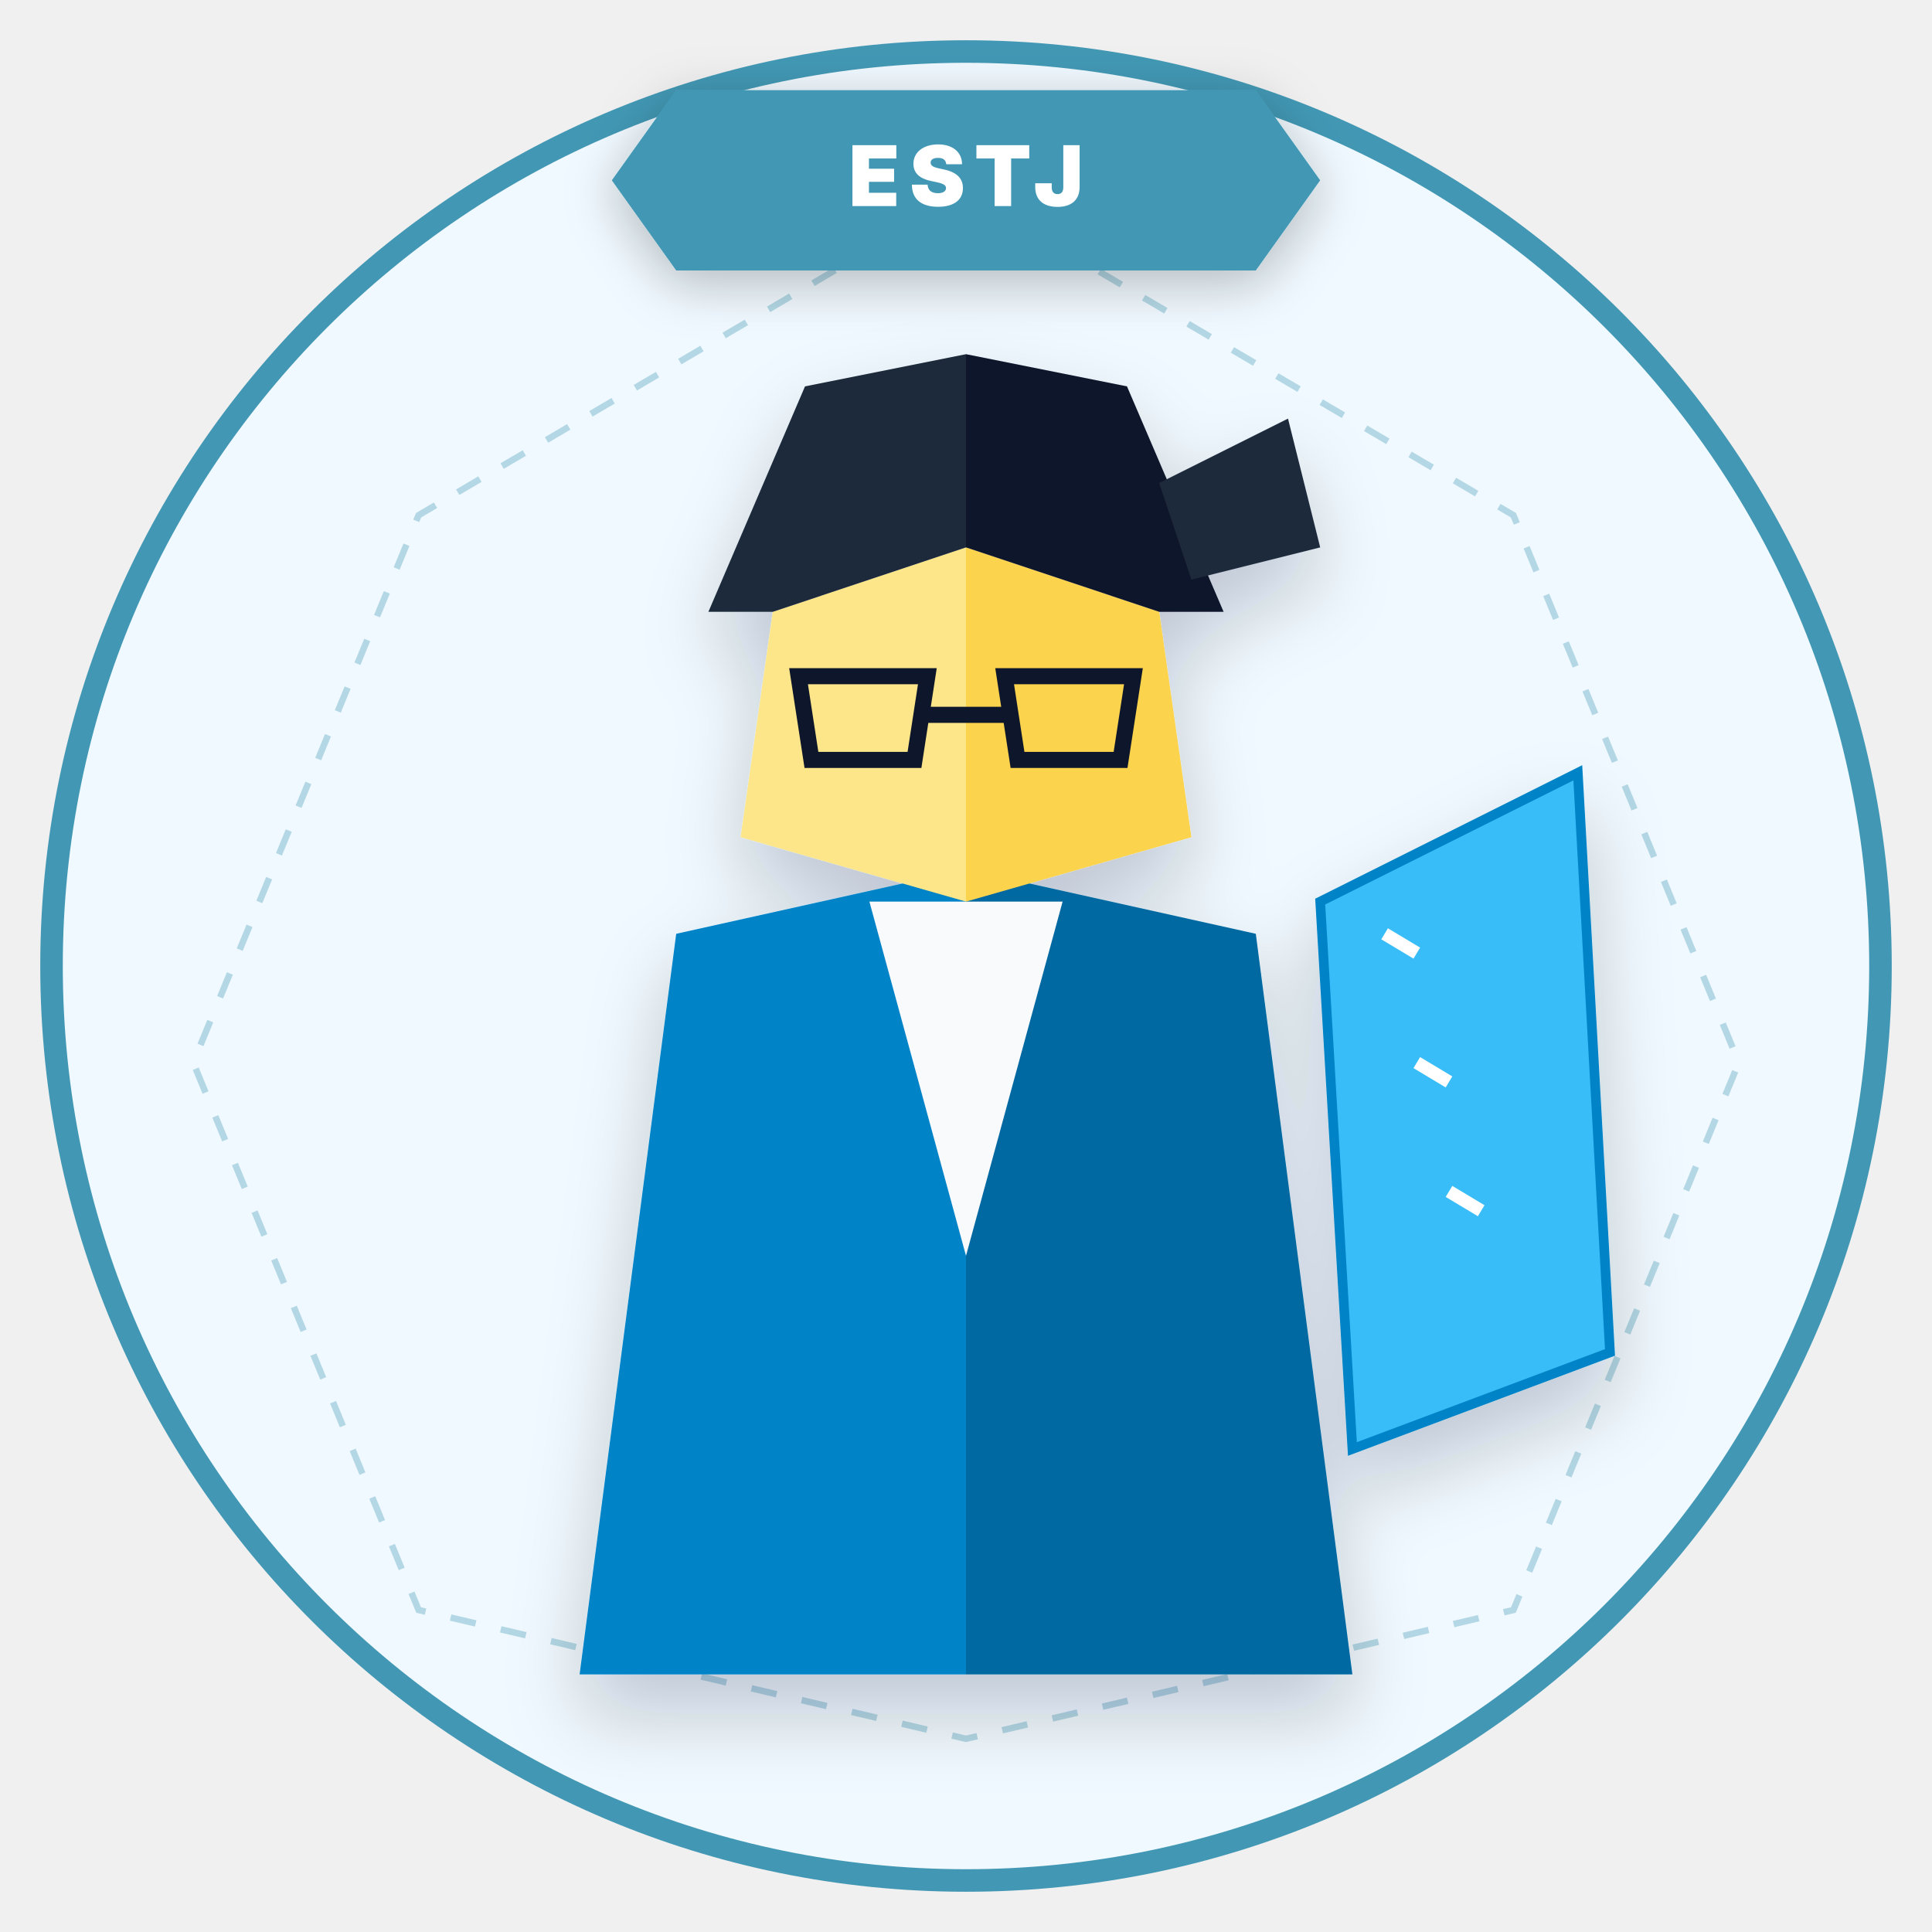
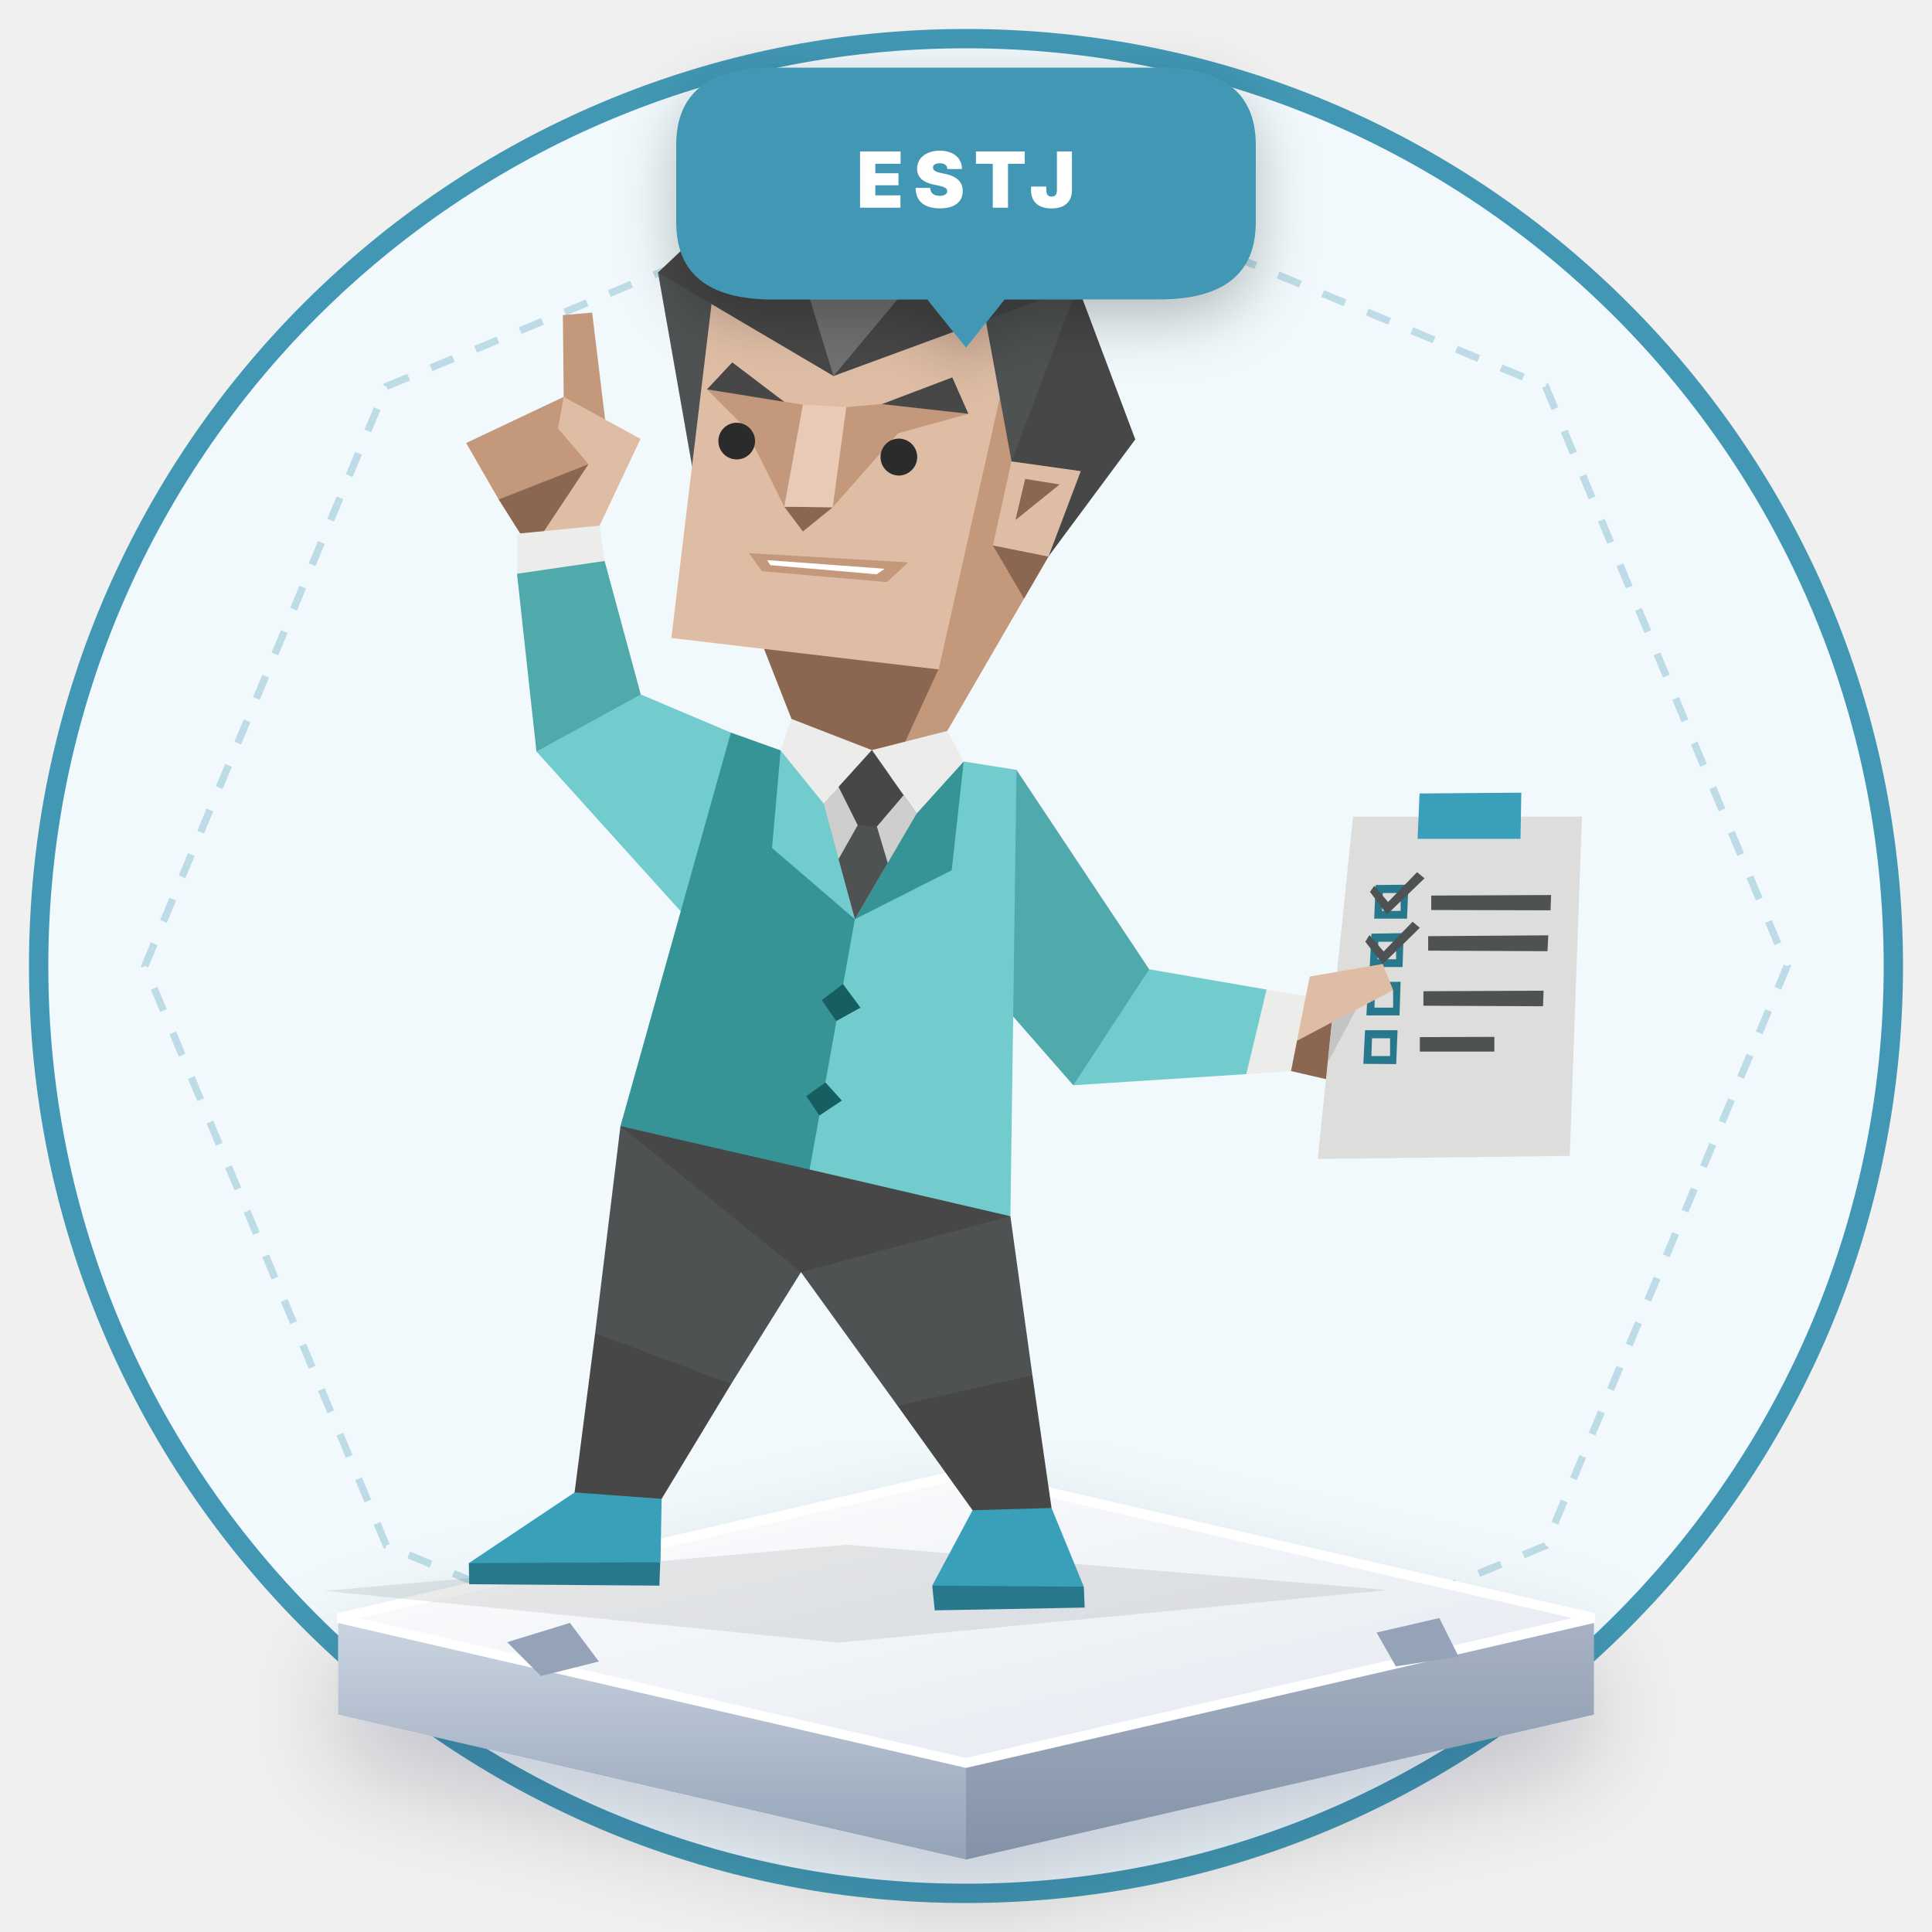
- <svg xmlns="http://www.w3.org/2000/svg" viewBox="0 0 300 300" width="100%" height="100%">
+ <svg xmlns="http://www.w3.org/2000/svg" viewBox="0 0 400 400" width="100%" height="100%">
  <defs>
-     <filter id="facetShadow_estj" x="-20%" y="-20%" width="140%" height="140%">
-       <feDropShadow dx="0" dy="6" stdDeviation="6" flood-color="#0f172a" flood-opacity="0.2" />
+     <style>
+       .cls-1{fill:#72cbcc;}.cls-2{fill:#50a9aa;}.cls-12,.cls-3{fill:#2b2b2b;}.cls-3{opacity:0.1;}.cls-4{fill:#27788c;}.cls-5{fill:#3aa0ba;}.cls-6{fill:#4f5253;}.cls-7{fill:#474747;}.cls-8{fill:#c3987b;}.cls-9{fill:#8b6651;}.cls-10{fill:#dfbda5;}.cls-11{fill:#6f7173;}.cls-13{fill:#e8cab6;}.cls-14{fill:#fff;}.cls-15{fill:#369496;}.cls-16{fill:#ececeb;}.cls-17{fill:#cececd;}.cls-18{fill:#165e60;}.cls-19{fill:#dddddc;}.cls-20{fill:#c4c4c4;}
+     </style>
+     <linearGradient id="pedestalTop_estj" x1="0" y1="0" x2="1" y2="1">
+       <stop offset="0%" stop-color="#ffffff" />
+       <stop offset="100%" stop-color="#e2e8f0" />
+     </linearGradient>
+     <linearGradient id="pedestalSide_estj" x1="0" y1="0" x2="0" y2="1">
+       <stop offset="0%" stop-color="#cbd5e1" />
+       <stop offset="100%" stop-color="#94a3b8" />
+     </linearGradient>
+     <filter id="shadow_estj" x="-20%" y="-20%" width="140%" height="140%">
+       <feDropShadow dx="0" dy="10" stdDeviation="10" flood-color="#0f172a" flood-opacity="0.18" />
    </filter>
  </defs>
-   <circle cx="150" cy="150" r="142" fill="#f0f9ff" stroke="#4298b4" stroke-width="3.5" />
-   <polygon points="150,30 235,80 270,165 235,250 150,270 65,250 30,165 65,80" fill="none" stroke="#4298b4" stroke-width="1" stroke-dasharray="4,4" opacity="0.35" />
-   <g filter="url(#facetShadow_estj)">
-     <polygon points="105,145 150,135 150,260 90,260" fill="#0284c7" />
-     <polygon points="150,135 195,145 210,260 150,260" fill="#0369a1" />
-     <polygon points="135,140 165,140 150,195" fill="#f8fafc" />
-     <polygon points="120,95 150,85 150,140 115,130" fill="#fde68a" />
-     <polygon points="150,85 180,95 185,130 150,140" fill="#fcd34d" />
-     <polygon points="110,95 125,60 150,55 150,85 120,95" fill="#1e293b" />
-     <polygon points="150,55 175,60 190,95 180,95 150,85" fill="#0f172a" />
-     <polygon points="180,75 200,65 205,85 185,90" fill="#1e293b" />
-     <polygon points="124,105 144,105 142,118 126,118" fill="none" stroke="#0f172a" stroke-width="2.5" />
-     <polygon points="156,105 176,105 174,118 158,118" fill="none" stroke="#0f172a" stroke-width="2.5" />
-     <line x1="144" y1="111" x2="156" y2="111" stroke="#0f172a" stroke-width="2.5" />
-     <polygon points="205,140 245,120 250,210 210,225" fill="#38bdf8" stroke="#0284c7" stroke-width="1.5" />
-     <line x1="215" y1="145" x2="220" y2="148" stroke="#ffffff" stroke-width="2" />
-     <line x1="220" y1="165" x2="225" y2="168" stroke="#ffffff" stroke-width="2" />
-     <line x1="225" y1="185" x2="230" y2="188" stroke="#ffffff" stroke-width="2" />
+   <circle cx="200" cy="200" r="192" fill="#f1f9fc" stroke="#4298b4" stroke-width="4" />
+   <polygon points="200,30 320,80 370,200 320,320 200,370 80,320 30,200 80,80" fill="none" stroke="#4298b4" stroke-width="1.5" stroke-dasharray="5,5" opacity="0.3" />
+   <g filter="url(#shadow_estj)">
+     <polygon points="70,335 200,365 330,335 330,355 200,385 70,355" fill="url(#pedestalSide_estj)" />
+     <polygon points="200,365 330,335 330,355 200,385" fill="#64748b" opacity="0.35" />
+     <polygon points="200,305 330,335 200,365 70,335" fill="url(#pedestalTop_estj)" stroke="#ffffff" stroke-width="2" />
+     <polygon points="105,340 118,336 124,344 112,347" fill="#94a3b8" />
+     <polygon points="285,338 298,335 302,343 289,345" fill="#94a3b8" />
+   </g>
+   <g transform="translate(40, 20) scale(0.8)">
+     <polygon class="cls-1" points="272.53 252.98 227.76 255.86 227.54 252.48 244.82 227.07 247.41 225.85 277.79 231.1 280.16 233.91 275.77 251.18 272.53 252.98" />
+     <polygon class="cls-2" points="227.76 255.86 212.21 238.08 209.91 233.04 209.98 179.78 213.07 174.24 247.41 225.85 227.76 255.86" />
+     <polygon class="cls-3" points="167.01 400.11 309.1 386.51 169.17 374.77 33.91 386.72 167.01 400.11" />
+     <polygon class="cls-4" points="221.28 376.36 191.26 385.36 191.91 391.76 230.71 391.04 230.49 385.64 221.28 376.36" />
+     <polygon class="cls-4" points="89.12 373.91 71.34 379.53 71.42 385 120.65 385.36 120.87 379.31 89.12 373.91" />
+     <polygon class="cls-5" points="71.34 379.53 98.7 361.24 99.34 360.09 119.57 355.77 121.23 362.9 120.94 379.31 71.34 379.53" />
+     <polygon class="cls-5" points="191.26 385.36 201.7 365.85 206.96 350.44 221.14 364.77 222.14 365.27 230.49 385.64 191.26 385.36" />
+     <polygon class="cls-6" points="110.57 266.44 104.02 320 117.7 338.06 139.22 333.17 157.29 304.23 173.05 276.23 113.09 263.64 110.57 266.44" />
+     <polygon class="cls-7" points="104.02 320 98.7 361.24 121.23 362.9 139.22 333.17 104.02 320" />
+     <polygon class="cls-6" points="217.18 330.87 211.49 289.76 209.91 286.89 174.28 277.67 171.97 280.62 167.44 282.06 154.84 299.7 157.29 304.23 182.27 338.79 198.03 347.35 217.18 330.87" />
+     <polygon class="cls-7" points="222.14 365.27 217.18 330.87 182.27 338.79 201.7 365.85 222.14 365.27" />
+     <polygon class="cls-7" points="126.7 252.55 110.57 266.44 157.29 304.23 211.49 289.76 126.7 252.55" />
+     <polygon class="cls-1" points="126.12 210.8 88.83 169.48 95.31 144.58 112.59 153.36 139.15 164.59 140.09 172.15 144.04 196.12 126.12 210.8" />
+     <polygon class="cls-8" points="191.41 170.71 195.15 164.16 227.62 108.23 214.01 54.39 207.6 71.3 189.75 149.62 182.27 166.68 179.82 176.68 191.41 170.71" />
+     <polygon class="cls-9" points="157.94 172.72 154.84 161.06 147.72 142.92 150.67 141.34 190.33 146.09 192.85 148.25 179.82 176.68 157.94 172.72" />
+     <polygon class="cls-6" points="129.94 100.38 120.29 45.53 124.18 45.17 134.69 49.13 135.91 52.88 129.94 100.38" />
+     <polygon class="cls-10" points="134.69 49.13 123.75 140.12 192.92 148.25 214.08 54.39 134.69 49.13" />
+     <polygon class="cls-9" points="215.02 129.9 221.35 119.03 206.96 116.15 215.02 129.9" />
+     <polygon class="cls-7" points="165.71 72.31 120.29 45.53 149.08 18.25 152.68 17.46 166.79 67.34 200.62 25.95 205.09 25.16 228.91 49.06 227.33 50.64 207.39 58.78 205.09 57.84 165.71 72.31" />
+     <polygon class="cls-11" points="178.02 0.11 205.09 25.16 165.71 72.31 149.08 18.25 178.02 0.11" />
+     <path class="cls-7" d="M243.81,88.72l-14.9-39.66-4.39,4.53s-12.24,35.92-12.38,36.28-.36,4.54-.36,4.54L221.35,119Z" />
+     <polygon class="cls-6" points="211.78 94.41 205.09 57.84 228.91 49.06 211.78 94.41" />
+     <polygon class="cls-10" points="206.96 116.15 221.35 119.03 229.7 96.93 211.78 94.41 206.96 116.15" />
+     <polygon class="cls-9" points="212.79 109.6 215.31 98.94 224.23 100.38 212.79 109.6" />
+     <polygon class="cls-8" points="152.97 106.14 142.68 85.48 132.96 75.77 157.79 79.72 161.25 85.19 169.02 80.37 178.67 79.51 200.62 82.1 182.41 87.14 165.5 106.28 152.97 106.14" />
+     <path class="cls-12" d="M187.38,93.26a4.85,4.85,0,0,1-4.75,4.82,4.8,4.8,0,0,1-4.75-4.82,4.74,4.74,0,0,1,4.75-4.75A4.79,4.79,0,0,1,187.38,93.26Z" />
+     <polygon class="cls-9" points="157.79 112.55 152.97 106.14 165.5 106.28 157.79 112.55" />
+     <polygon class="cls-13" points="157.79 79.72 152.97 106.14 165.5 106.28 169.02 80.37 157.79 79.72" />
+     <polygon class="cls-7" points="152.97 79 139.51 68.78 132.96 75.77 152.97 79" />
+     <polygon class="cls-7" points="178.24 79.58 196.45 72.67 200.62 82.1 178.24 79.58" />
+     <polygon class="cls-8" points="143.83 118.16 185.07 120.54 179.53 125.65 147.21 122.84 143.83 118.16" />
+     <polygon class="cls-14" points="148.51 119.96 178.96 122.19 176.87 123.63 149.37 121.26 148.51 119.96" />
+     <polygon class="cls-15" points="139.15 164.59 152.03 169.2 153.55 173.01 152.83 193.74 171.61 211.31 173.34 215.34 164.99 274.07 159.52 277.67 110.57 266.44 139.15 164.59" />
+     <polygon class="cls-1" points="199.4 172.08 213.07 174.24 212.21 238.08 211.49 289.76 159.52 277.67 171.25 212.89 171.76 210.01 194.07 198.71 197.02 176.75 199.4 172.08" />
+     <polygon class="cls-1" points="169.53 183.59 152.03 169.2 149.8 194.46 171.25 212.89 169.53 183.59" />
+     <polygon class="cls-15" points="176.72 184.03 199.4 172.08 196.3 200.22 171.25 212.89 176.72 184.03" />
+     <polygon class="cls-16" points="175.64 169.13 163.19 183.02 152.03 169.2 154.84 161.06 175.64 169.13" />
+     <polygon class="cls-16" points="199.4 172.08 195.15 164.16 175.64 169.13 187.23 185.54 199.4 172.08" />
+     <polygon class="cls-17" points="171.25 212.89 163.19 183.02 175.64 169.13 187.23 185.54 171.25 212.89" />
+     <polygon class="cls-7" points="171.97 188.56 167.01 178.63 175.64 169.13 183.85 180.79 176.94 188.92 174.35 189.71 171.97 188.56" />
+     <polygon class="cls-6" points="171.25 212.89 167.01 197.34 171.97 188.56 176.94 188.92 179.75 198.35 171.25 212.89" />
+     <polygon class="cls-18" points="162.69 233.84 168.16 229.66 172.69 235.78 166.43 239.23 162.69 233.84" />
+     <polygon class="cls-18" points="158.66 258.67 163.62 255.14 167.87 259.82 162.04 263.71 158.66 258.67" />
+     <polygon class="cls-2" points="83.8 123.49 88.83 169.48 115.83 154.73 106.47 120.18 95.75 113.12 83.8 123.49" />
+     <polygon class="cls-8" points="70.64 89.65 95.89 77.71 109.2 89.23 94.02 113.41 88.83 109.34 79.06 104.27 70.64 89.65" />
+     <polygon class="cls-9" points="102.3 95.13 109.2 89.23 94.02 113.41 85.16 113.92 79.06 104.27 102.3 95.13" />
+     <polygon class="cls-8" points="95.67 56.55 103.25 55.9 106.61 83.61 96.32 83.25 95.89 77.71 95.67 56.55" />
+     <polygon class="cls-10" points="94.41 85.86 95.89 77.71 115.76 88.58 105.17 111.04 104.53 112.33 92.65 113.48 90.78 112.48 102.3 95.13 94.41 85.86" />
+     <polygon class="cls-16" points="284.12 252.19 272.53 252.98 277.79 231.1 287.93 232.83 289.3 234.7 286.14 250.82 284.12 252.19" />
+     <polygon class="cls-9" points="305 257.01 284.12 252.19 285.67 244.35 291.03 232.67 310.39 231.68 305 257.01" />
+     <polygon class="cls-19" points="300.17 186.33 291.03 274.94 356.25 274.14 359.41 186.33 300.17 186.33" />
+     <polygon class="cls-20" points="295.49 231.75 293.69 249.82 305.57 227.72 295.49 231.75" />
+     <polygon class="cls-5" points="317.38 180.35 316.87 192.09 343.5 192.09 343.72 180.14 317.38 180.35" />
+     <polygon class="cls-4" points="306 204.04 314.5 203.96 314.14 212.75 305.64 212.75 306 204.04" />
+     <polygon class="cls-19" points="307.87 206.12 312.48 206.12 312.48 210.73 307.66 210.73 307.87 206.12" />
+     <polygon class="cls-4" points="304.92 216.63 313.27 216.49 312.98 225.27 304.49 225.27 304.92 216.63" />
+     <polygon class="cls-19" points="306.72 218.72 311.26 218.72 311.33 223.25 306.51 223.25 306.72 218.72" />
+     <polygon class="cls-4" points="304.06 229.16 312.48 229.08 312.19 237.79 303.63 237.79 304.06 229.16" />
+     <polygon class="cls-19" points="305.86 231.25 310.54 231.25 310.54 235.78 305.71 235.78 305.86 231.25" />
+     <polygon class="cls-4" points="303.27 241.61 311.69 241.61 311.33 250.39 302.83 250.32 303.27 241.61" />
+     <polygon class="cls-19" points="305.07 243.7 309.75 243.7 309.75 248.3 304.92 248.3 305.07 243.7" />
+     <polygon class="cls-6" points="320.4 206.77 320.4 210.51 351.28 210.59 351.42 206.63 320.4 206.77" />
+     <polygon class="cls-6" points="319.61 217.28 319.61 221.02 350.49 221.17 350.7 217.06 319.61 217.28" />
+     <polygon class="cls-6" points="318.38 231.53 318.38 235.28 349.33 235.42 349.48 231.39 318.38 231.53" />
+     <polygon class="cls-6" points="317.45 243.41 317.45 247.15 336.74 247.15 336.74 243.34 317.45 243.41" />
+     <polygon class="cls-16" points="83.87 113.12 83.8 123.49 106.47 120.18 105.17 111.04 83.87 113.12" />
+     <polygon class="cls-6" points="304.56 205.83 308.95 211.67 318.67 202.31 316.73 200.72 309.24 208.43 305.64 204.25 304.56 205.83" />
+     <polygon class="cls-6" points="303.34 218.72 307.87 224.48 317.45 215.12 315.58 213.54 308.09 221.24 304.42 216.99 303.34 218.72" />
+     <path class="cls-12" d="M145.41,89.15a4.75,4.75,0,1,1-4.75-4.75A4.79,4.79,0,0,1,145.41,89.15Z" />
+     <polygon class="cls-10" points="310.54 231.25 285.67 244.34 287.93 232.83 288.96 227.72 307.87 224.48 310.54 231.25" />
  </g>
  <g transform="translate(0, -2)">
-     <polygon points="105,16 195,16 205,30 195,44 105,44 95,30" fill="#4298b4" filter="drop-shadow(0 2px 4px rgba(0,0,0,0.25))" />
-     <text x="150" y="34" font-family="'Plus Jakarta Sans', -apple-system, sans-serif" font-weight="900" font-size="13" fill="#ffffff" text-anchor="middle" letter-spacing="1.5">ESTJ</text>
+     <path d="M140 32 Q140 16 160 16 L240 16 Q260 16 260 32 L260 48 Q260 64 240 64 L208 64 L200 74 L192 64 L160 64 Q140 64 140 48 Z" fill="#4298b4" filter="drop-shadow(0 4px 6px rgba(0,0,0,0.25))" />
+     <text x="200" y="45" font-family="'Plus Jakarta Sans', -apple-system, sans-serif" font-weight="900" font-size="16" fill="#ffffff" text-anchor="middle" letter-spacing="2">ESTJ</text>
  </g>
</svg>
